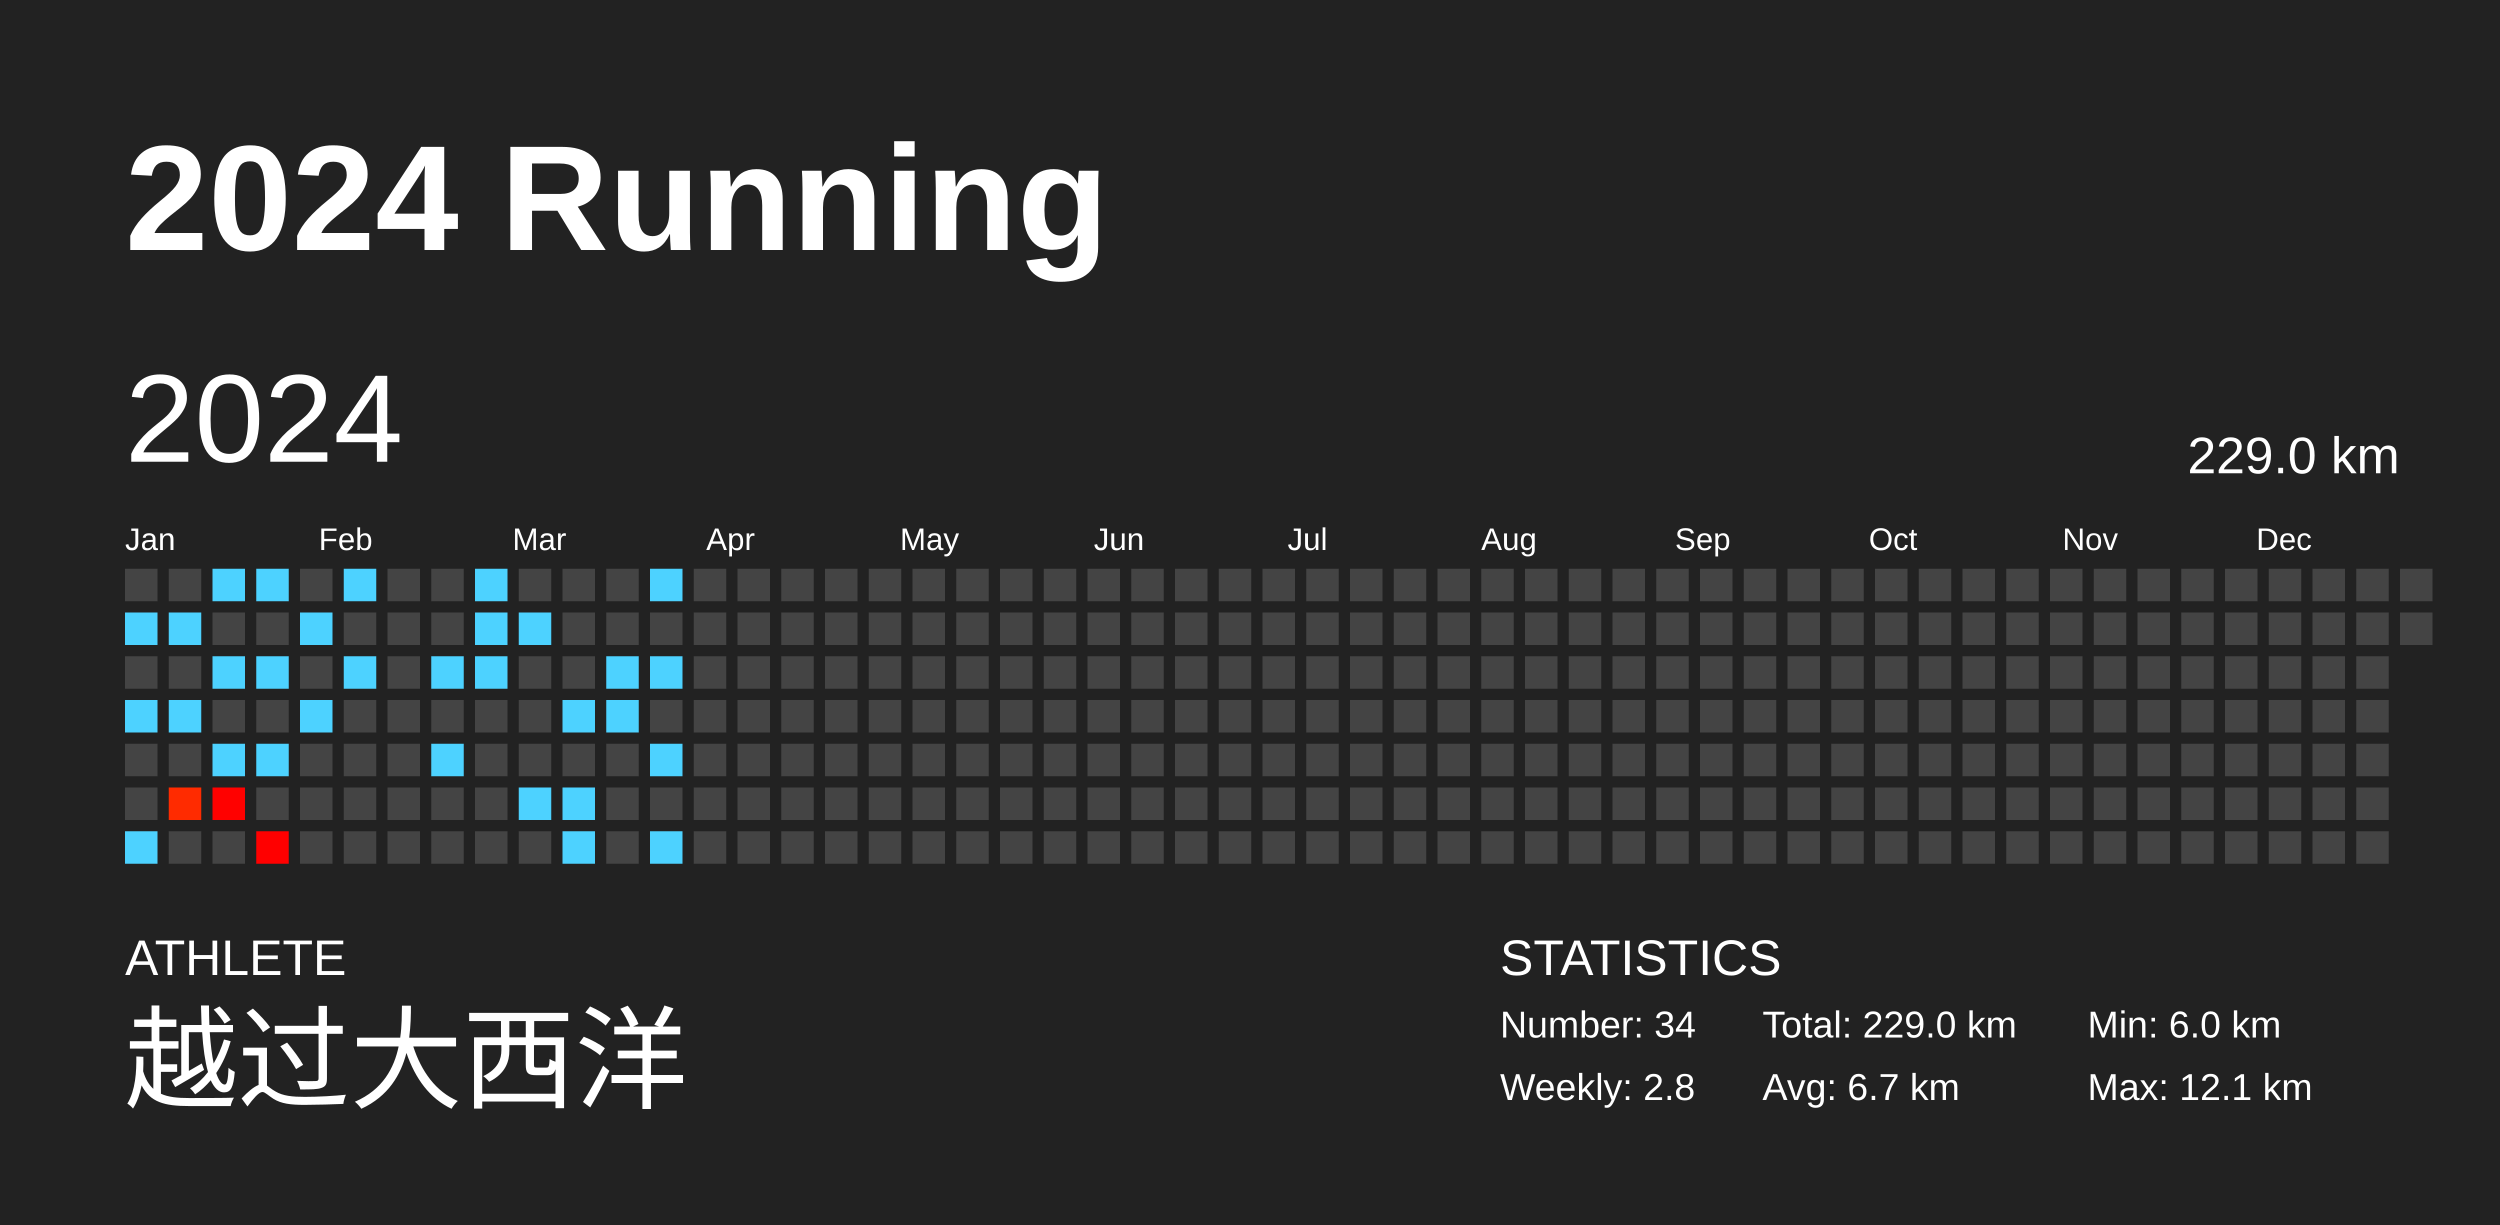
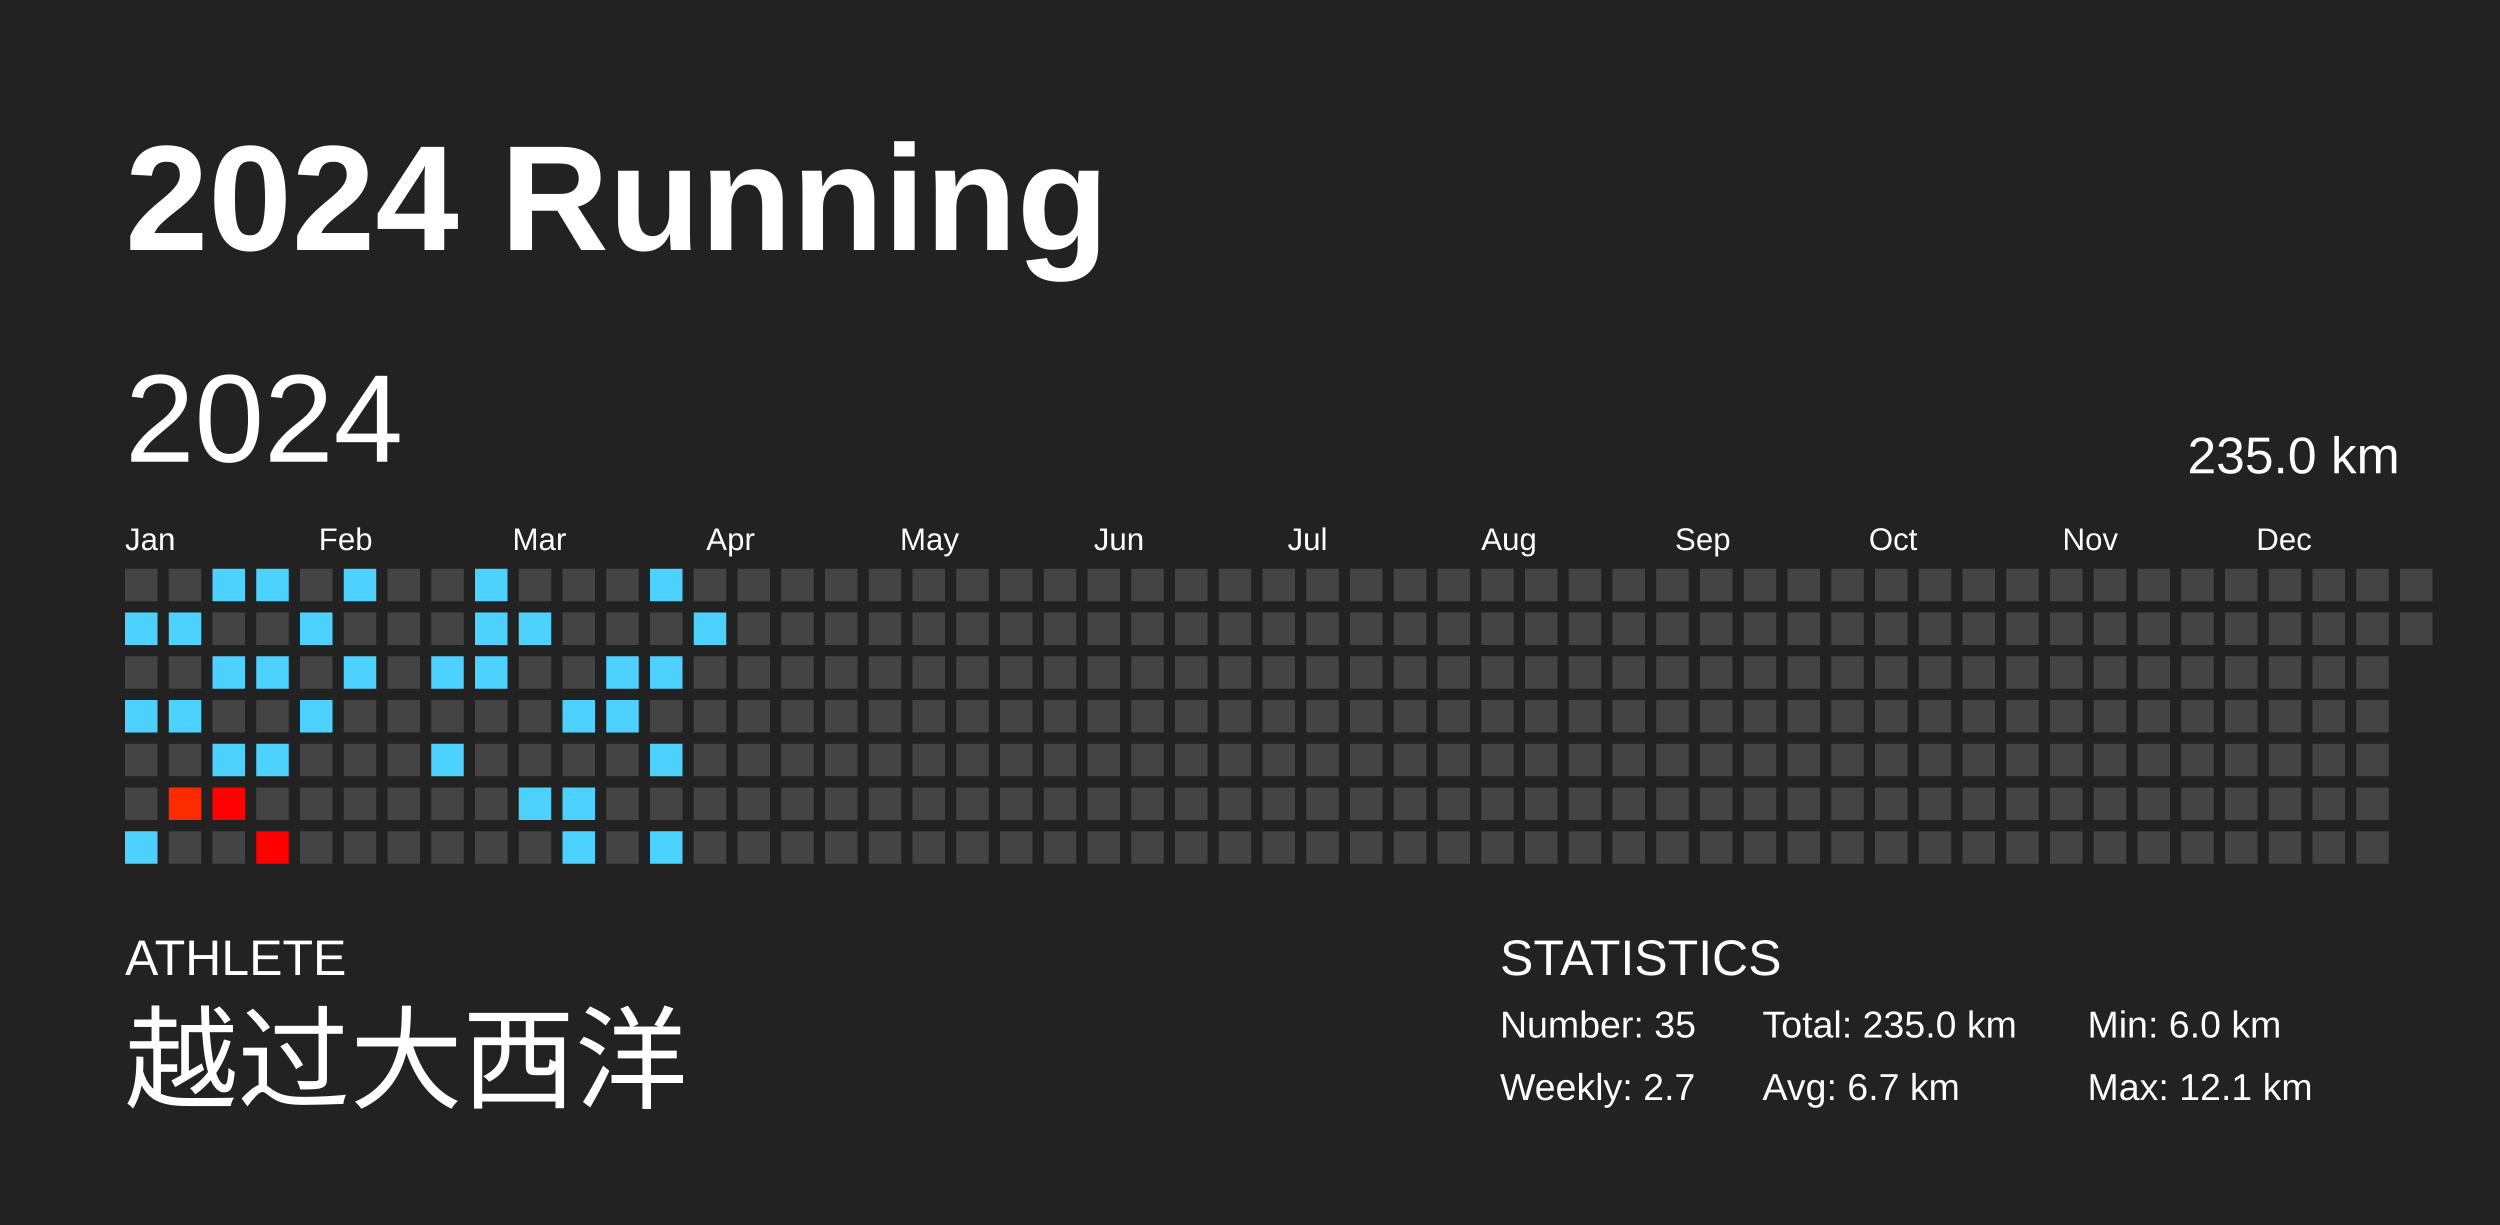
<svg xmlns="http://www.w3.org/2000/svg" baseProfile="full" height="98mm" version="1.1" viewBox="0,0,200,98" width="200mm">
  <defs />
  <rect fill="#222222" height="98" width="200" x="0" y="0" />
  <text fill="#FFFFFF" style="font-size:12px; font-family:Arial; font-weight:bold;" x="10" y="20">2024 Running</text>
  <text fill="#FFFFFF" style="font-size:4px; font-family:Arial" x="10" y="78">ATHLETE</text>
  <text fill="#FFFFFF" style="font-size:9px; font-family:Arial" x="10" y="88">越过大西洋</text>
  <text fill="#FFFFFF" style="font-size:4px; font-family:Arial" x="120" y="78">STATISTICS</text>
-   <text fill="#FFFFFF" style="font-size:3px; font-family:Arial" x="120" y="83">Number: 34</text>
-   <text fill="#FFFFFF" style="font-size:3px; font-family:Arial" x="120" y="88">Weekly: 2.8</text>
-   <text fill="#FFFFFF" style="font-size:3px; font-family:Arial" x="141" y="83">Total: 229.0 km</text>
+   <text fill="#FFFFFF" style="font-size:3px; font-family:Arial" x="120" y="83">Number: 35</text>
+   <text fill="#FFFFFF" style="font-size:3px; font-family:Arial" x="120" y="88">Weekly: 2.7</text>
+   <text fill="#FFFFFF" style="font-size:3px; font-family:Arial" x="141" y="83">Total: 235.0 km</text>
  <text fill="#FFFFFF" style="font-size:3px; font-family:Arial" x="141" y="88">Avg: 6.7 km</text>
  <text fill="#FFFFFF" style="font-size:3px; font-family:Arial" x="167" y="83">Min: 6.0 km</text>
  <text fill="#FFFFFF" style="font-size:3px; font-family:Arial" x="167" y="88">Max: 12.1 km</text>
  <text dominant-baseline="hanging" fill="#FFFFFF" style="font-size:10.0px; font-family:Arial;" x="10" y="30">2024</text>
-   <text dominant-baseline="hanging" fill="#FFFFFF" style="font-size:4.125px; font-family:Arial;" x="175" y="35">229.0 km</text>
+   <text dominant-baseline="hanging" fill="#FFFFFF" style="font-size:4.125px; font-family:Arial;" x="175" y="35">235.0 km</text>
  <text fill="#FFFFFF" style="font-size:2.5px; font-family:Arial" x="10.0" y="44">Jan</text>
  <text fill="#FFFFFF" style="font-size:2.5px; font-family:Arial" x="25.5" y="44">Feb</text>
  <text fill="#FFFFFF" style="font-size:2.5px; font-family:Arial" x="41.0" y="44">Mar</text>
  <text fill="#FFFFFF" style="font-size:2.5px; font-family:Arial" x="56.5" y="44">Apr</text>
  <text fill="#FFFFFF" style="font-size:2.5px; font-family:Arial" x="72.0" y="44">May</text>
  <text fill="#FFFFFF" style="font-size:2.5px; font-family:Arial" x="87.5" y="44">Jun</text>
  <text fill="#FFFFFF" style="font-size:2.5px; font-family:Arial" x="103.0" y="44">Jul</text>
  <text fill="#FFFFFF" style="font-size:2.5px; font-family:Arial" x="118.5" y="44">Aug</text>
  <text fill="#FFFFFF" style="font-size:2.5px; font-family:Arial" x="134.0" y="44">Sep</text>
  <text fill="#FFFFFF" style="font-size:2.5px; font-family:Arial" x="149.5" y="44">Oct</text>
  <text fill="#FFFFFF" style="font-size:2.5px; font-family:Arial" x="165.0" y="44">Nov</text>
  <text fill="#FFFFFF" style="font-size:2.5px; font-family:Arial" x="180.5" y="44">Dec</text>
  <rect fill="#444444" height="2.6" width="2.6" x="10.0" y="45.5" />
  <rect fill="#4dd2ff" height="2.6" width="2.6" x="10.0" y="49.0" />
  <rect fill="#444444" height="2.6" width="2.6" x="10.0" y="52.5" />
  <rect fill="#4dd2ff" height="2.6" width="2.6" x="10.0" y="56.0" />
  <rect fill="#444444" height="2.6" width="2.6" x="10.0" y="59.5" />
  <rect fill="#444444" height="2.6" width="2.6" x="10.0" y="63.0" />
  <rect fill="#4dd2ff" height="2.6" width="2.6" x="10.0" y="66.5" />
  <rect fill="#444444" height="2.6" width="2.6" x="13.5" y="45.5" />
  <rect fill="#4dd2ff" height="2.6" width="2.6" x="13.5" y="49.0" />
  <rect fill="#444444" height="2.6" width="2.6" x="13.5" y="52.5" />
  <rect fill="#4dd2ff" height="2.6" width="2.6" x="13.5" y="56.0" />
  <rect fill="#444444" height="2.6" width="2.6" x="13.5" y="59.5" />
  <rect fill="#ff2b00" height="2.6" width="2.6" x="13.5" y="63.0" />
  <rect fill="#444444" height="2.6" width="2.6" x="13.5" y="66.5" />
  <rect fill="#4dd2ff" height="2.6" width="2.6" x="17.0" y="45.5" />
  <rect fill="#444444" height="2.6" width="2.6" x="17.0" y="49.0" />
  <rect fill="#4dd2ff" height="2.6" width="2.6" x="17.0" y="52.5" />
  <rect fill="#444444" height="2.6" width="2.6" x="17.0" y="56.0" />
  <rect fill="#4dd2ff" height="2.6" width="2.6" x="17.0" y="59.5" />
  <rect fill="#ff0100" height="2.6" width="2.6" x="17.0" y="63.0" />
  <rect fill="#444444" height="2.6" width="2.6" x="17.0" y="66.5" />
  <rect fill="#4dd2ff" height="2.6" width="2.6" x="20.5" y="45.5" />
  <rect fill="#444444" height="2.6" width="2.6" x="20.5" y="49.0" />
  <rect fill="#4dd2ff" height="2.6" width="2.6" x="20.5" y="52.5" />
  <rect fill="#444444" height="2.6" width="2.6" x="20.5" y="56.0" />
  <rect fill="#4dd2ff" height="2.6" width="2.6" x="20.5" y="59.5" />
  <rect fill="#444444" height="2.6" width="2.6" x="20.5" y="63.0" />
  <rect fill="#ff0000" height="2.6" width="2.6" x="20.5" y="66.5" />
  <rect fill="#444444" height="2.6" width="2.6" x="24.0" y="45.5" />
  <rect fill="#4dd2ff" height="2.6" width="2.6" x="24.0" y="49.0" />
  <rect fill="#444444" height="2.6" width="2.6" x="24.0" y="52.5" />
  <rect fill="#4dd2ff" height="2.6" width="2.6" x="24.0" y="56.0" />
  <rect fill="#444444" height="2.6" width="2.6" x="24.0" y="59.5" />
  <rect fill="#444444" height="2.6" width="2.6" x="24.0" y="63.0" />
  <rect fill="#444444" height="2.6" width="2.6" x="24.0" y="66.5" />
  <rect fill="#4dd2ff" height="2.6" width="2.6" x="27.5" y="45.5" />
  <rect fill="#444444" height="2.6" width="2.6" x="27.5" y="49.0" />
  <rect fill="#4dd2ff" height="2.6" width="2.6" x="27.5" y="52.5" />
  <rect fill="#444444" height="2.6" width="2.6" x="27.5" y="56.0" />
  <rect fill="#444444" height="2.6" width="2.6" x="27.5" y="59.5" />
  <rect fill="#444444" height="2.6" width="2.6" x="27.5" y="63.0" />
  <rect fill="#444444" height="2.6" width="2.6" x="27.5" y="66.5" />
  <rect fill="#444444" height="2.6" width="2.6" x="31.0" y="45.5" />
  <rect fill="#444444" height="2.6" width="2.6" x="31.0" y="49.0" />
  <rect fill="#444444" height="2.6" width="2.6" x="31.0" y="52.5" />
  <rect fill="#444444" height="2.6" width="2.6" x="31.0" y="56.0" />
  <rect fill="#444444" height="2.6" width="2.6" x="31.0" y="59.5" />
  <rect fill="#444444" height="2.6" width="2.6" x="31.0" y="63.0" />
  <rect fill="#444444" height="2.6" width="2.6" x="31.0" y="66.5" />
  <rect fill="#444444" height="2.6" width="2.6" x="34.5" y="45.5" />
  <rect fill="#444444" height="2.6" width="2.6" x="34.5" y="49.0" />
  <rect fill="#4dd2ff" height="2.6" width="2.6" x="34.5" y="52.5" />
  <rect fill="#444444" height="2.6" width="2.6" x="34.5" y="56.0" />
  <rect fill="#4dd2ff" height="2.6" width="2.6" x="34.5" y="59.5" />
  <rect fill="#444444" height="2.6" width="2.6" x="34.5" y="63.0" />
  <rect fill="#444444" height="2.6" width="2.6" x="34.5" y="66.5" />
  <rect fill="#4dd2ff" height="2.6" width="2.6" x="38.0" y="45.5" />
  <rect fill="#4dd2ff" height="2.6" width="2.6" x="38.0" y="49.0" />
  <rect fill="#4dd2ff" height="2.6" width="2.6" x="38.0" y="52.5" />
  <rect fill="#444444" height="2.6" width="2.6" x="38.0" y="56.0" />
  <rect fill="#444444" height="2.6" width="2.6" x="38.0" y="59.5" />
  <rect fill="#444444" height="2.6" width="2.6" x="38.0" y="63.0" />
  <rect fill="#444444" height="2.6" width="2.6" x="38.0" y="66.5" />
  <rect fill="#444444" height="2.6" width="2.6" x="41.5" y="45.5" />
  <rect fill="#4dd2ff" height="2.6" width="2.6" x="41.5" y="49.0" />
  <rect fill="#444444" height="2.6" width="2.6" x="41.5" y="52.5" />
  <rect fill="#444444" height="2.6" width="2.6" x="41.5" y="56.0" />
  <rect fill="#444444" height="2.6" width="2.6" x="41.5" y="59.5" />
  <rect fill="#4dd2ff" height="2.6" width="2.6" x="41.5" y="63.0" />
  <rect fill="#444444" height="2.6" width="2.6" x="41.5" y="66.5" />
  <rect fill="#444444" height="2.6" width="2.6" x="45.0" y="45.5" />
  <rect fill="#444444" height="2.6" width="2.6" x="45.0" y="49.0" />
  <rect fill="#444444" height="2.6" width="2.6" x="45.0" y="52.5" />
  <rect fill="#4dd2ff" height="2.6" width="2.6" x="45.0" y="56.0" />
  <rect fill="#444444" height="2.6" width="2.6" x="45.0" y="59.5" />
  <rect fill="#4dd2ff" height="2.6" width="2.6" x="45.0" y="63.0" />
  <rect fill="#4dd2ff" height="2.6" width="2.6" x="45.0" y="66.5" />
  <rect fill="#444444" height="2.6" width="2.6" x="48.5" y="45.5" />
  <rect fill="#444444" height="2.6" width="2.6" x="48.5" y="49.0" />
  <rect fill="#4dd2ff" height="2.6" width="2.6" x="48.5" y="52.5" />
  <rect fill="#4dd2ff" height="2.6" width="2.6" x="48.5" y="56.0" />
  <rect fill="#444444" height="2.6" width="2.6" x="48.5" y="59.5" />
  <rect fill="#444444" height="2.6" width="2.6" x="48.5" y="63.0" />
  <rect fill="#444444" height="2.6" width="2.6" x="48.5" y="66.5" />
  <rect fill="#4dd2ff" height="2.6" width="2.6" x="52.0" y="45.5" />
  <rect fill="#444444" height="2.6" width="2.6" x="52.0" y="49.0" />
  <rect fill="#4dd2ff" height="2.6" width="2.6" x="52.0" y="52.5" />
  <rect fill="#444444" height="2.6" width="2.6" x="52.0" y="56.0" />
  <rect fill="#4dd2ff" height="2.6" width="2.6" x="52.0" y="59.5" />
  <rect fill="#444444" height="2.6" width="2.6" x="52.0" y="63.0" />
  <rect fill="#4dd2ff" height="2.6" width="2.6" x="52.0" y="66.5" />
  <rect fill="#444444" height="2.6" width="2.6" x="55.5" y="45.5" />
-   <rect fill="#444444" height="2.6" width="2.6" x="55.5" y="49.0" />
+   <rect fill="#4dd2ff" height="2.6" width="2.6" x="55.5" y="49.0" />
  <rect fill="#444444" height="2.6" width="2.6" x="55.5" y="52.5" />
  <rect fill="#444444" height="2.6" width="2.6" x="55.5" y="56.0" />
  <rect fill="#444444" height="2.6" width="2.6" x="55.5" y="59.5" />
  <rect fill="#444444" height="2.6" width="2.6" x="55.5" y="63.0" />
  <rect fill="#444444" height="2.6" width="2.6" x="55.5" y="66.5" />
  <rect fill="#444444" height="2.6" width="2.6" x="59.0" y="45.5" />
  <rect fill="#444444" height="2.6" width="2.6" x="59.0" y="49.0" />
  <rect fill="#444444" height="2.6" width="2.6" x="59.0" y="52.5" />
  <rect fill="#444444" height="2.6" width="2.6" x="59.0" y="56.0" />
  <rect fill="#444444" height="2.6" width="2.6" x="59.0" y="59.5" />
  <rect fill="#444444" height="2.6" width="2.6" x="59.0" y="63.0" />
  <rect fill="#444444" height="2.6" width="2.6" x="59.0" y="66.5" />
  <rect fill="#444444" height="2.6" width="2.6" x="62.5" y="45.5" />
  <rect fill="#444444" height="2.6" width="2.6" x="62.5" y="49.0" />
  <rect fill="#444444" height="2.6" width="2.6" x="62.5" y="52.5" />
  <rect fill="#444444" height="2.6" width="2.6" x="62.5" y="56.0" />
  <rect fill="#444444" height="2.6" width="2.6" x="62.5" y="59.5" />
  <rect fill="#444444" height="2.6" width="2.6" x="62.5" y="63.0" />
  <rect fill="#444444" height="2.6" width="2.6" x="62.5" y="66.5" />
  <rect fill="#444444" height="2.6" width="2.6" x="66.0" y="45.5" />
  <rect fill="#444444" height="2.6" width="2.6" x="66.0" y="49.0" />
  <rect fill="#444444" height="2.6" width="2.6" x="66.0" y="52.5" />
  <rect fill="#444444" height="2.6" width="2.6" x="66.0" y="56.0" />
  <rect fill="#444444" height="2.6" width="2.6" x="66.0" y="59.5" />
  <rect fill="#444444" height="2.6" width="2.6" x="66.0" y="63.0" />
  <rect fill="#444444" height="2.6" width="2.6" x="66.0" y="66.5" />
  <rect fill="#444444" height="2.6" width="2.6" x="69.5" y="45.5" />
  <rect fill="#444444" height="2.6" width="2.6" x="69.5" y="49.0" />
  <rect fill="#444444" height="2.6" width="2.6" x="69.5" y="52.5" />
  <rect fill="#444444" height="2.6" width="2.6" x="69.5" y="56.0" />
  <rect fill="#444444" height="2.6" width="2.6" x="69.5" y="59.5" />
  <rect fill="#444444" height="2.6" width="2.6" x="69.5" y="63.0" />
  <rect fill="#444444" height="2.6" width="2.6" x="69.5" y="66.5" />
  <rect fill="#444444" height="2.6" width="2.6" x="73.0" y="45.5" />
  <rect fill="#444444" height="2.6" width="2.6" x="73.0" y="49.0" />
  <rect fill="#444444" height="2.6" width="2.6" x="73.0" y="52.5" />
  <rect fill="#444444" height="2.6" width="2.6" x="73.0" y="56.0" />
  <rect fill="#444444" height="2.6" width="2.6" x="73.0" y="59.5" />
  <rect fill="#444444" height="2.6" width="2.6" x="73.0" y="63.0" />
  <rect fill="#444444" height="2.6" width="2.6" x="73.0" y="66.5" />
  <rect fill="#444444" height="2.6" width="2.6" x="76.5" y="45.5" />
  <rect fill="#444444" height="2.6" width="2.6" x="76.5" y="49.0" />
  <rect fill="#444444" height="2.6" width="2.6" x="76.5" y="52.5" />
  <rect fill="#444444" height="2.6" width="2.6" x="76.5" y="56.0" />
  <rect fill="#444444" height="2.6" width="2.6" x="76.5" y="59.5" />
  <rect fill="#444444" height="2.6" width="2.6" x="76.5" y="63.0" />
  <rect fill="#444444" height="2.6" width="2.6" x="76.5" y="66.5" />
  <rect fill="#444444" height="2.6" width="2.6" x="80.0" y="45.5" />
  <rect fill="#444444" height="2.6" width="2.6" x="80.0" y="49.0" />
  <rect fill="#444444" height="2.6" width="2.6" x="80.0" y="52.5" />
  <rect fill="#444444" height="2.6" width="2.6" x="80.0" y="56.0" />
  <rect fill="#444444" height="2.6" width="2.6" x="80.0" y="59.5" />
  <rect fill="#444444" height="2.6" width="2.6" x="80.0" y="63.0" />
  <rect fill="#444444" height="2.6" width="2.6" x="80.0" y="66.5" />
  <rect fill="#444444" height="2.6" width="2.6" x="83.5" y="45.5" />
  <rect fill="#444444" height="2.6" width="2.6" x="83.5" y="49.0" />
  <rect fill="#444444" height="2.6" width="2.6" x="83.5" y="52.5" />
  <rect fill="#444444" height="2.6" width="2.6" x="83.5" y="56.0" />
  <rect fill="#444444" height="2.6" width="2.6" x="83.5" y="59.5" />
  <rect fill="#444444" height="2.6" width="2.6" x="83.5" y="63.0" />
  <rect fill="#444444" height="2.6" width="2.6" x="83.5" y="66.5" />
  <rect fill="#444444" height="2.6" width="2.6" x="87.0" y="45.5" />
  <rect fill="#444444" height="2.6" width="2.6" x="87.0" y="49.0" />
  <rect fill="#444444" height="2.6" width="2.6" x="87.0" y="52.5" />
  <rect fill="#444444" height="2.6" width="2.6" x="87.0" y="56.0" />
  <rect fill="#444444" height="2.6" width="2.6" x="87.0" y="59.5" />
  <rect fill="#444444" height="2.6" width="2.6" x="87.0" y="63.0" />
  <rect fill="#444444" height="2.6" width="2.6" x="87.0" y="66.5" />
  <rect fill="#444444" height="2.6" width="2.6" x="90.5" y="45.5" />
  <rect fill="#444444" height="2.6" width="2.6" x="90.5" y="49.0" />
  <rect fill="#444444" height="2.6" width="2.6" x="90.5" y="52.5" />
  <rect fill="#444444" height="2.6" width="2.6" x="90.5" y="56.0" />
  <rect fill="#444444" height="2.6" width="2.6" x="90.5" y="59.5" />
  <rect fill="#444444" height="2.6" width="2.6" x="90.5" y="63.0" />
  <rect fill="#444444" height="2.6" width="2.6" x="90.5" y="66.5" />
  <rect fill="#444444" height="2.6" width="2.6" x="94.0" y="45.5" />
  <rect fill="#444444" height="2.6" width="2.6" x="94.0" y="49.0" />
  <rect fill="#444444" height="2.6" width="2.6" x="94.0" y="52.5" />
  <rect fill="#444444" height="2.6" width="2.6" x="94.0" y="56.0" />
  <rect fill="#444444" height="2.6" width="2.6" x="94.0" y="59.5" />
  <rect fill="#444444" height="2.6" width="2.6" x="94.0" y="63.0" />
  <rect fill="#444444" height="2.6" width="2.6" x="94.0" y="66.5" />
  <rect fill="#444444" height="2.6" width="2.6" x="97.5" y="45.5" />
  <rect fill="#444444" height="2.6" width="2.6" x="97.5" y="49.0" />
  <rect fill="#444444" height="2.6" width="2.6" x="97.5" y="52.5" />
  <rect fill="#444444" height="2.6" width="2.6" x="97.5" y="56.0" />
  <rect fill="#444444" height="2.6" width="2.6" x="97.5" y="59.5" />
  <rect fill="#444444" height="2.6" width="2.6" x="97.5" y="63.0" />
  <rect fill="#444444" height="2.6" width="2.6" x="97.5" y="66.5" />
  <rect fill="#444444" height="2.6" width="2.6" x="101.0" y="45.5" />
  <rect fill="#444444" height="2.6" width="2.6" x="101.0" y="49.0" />
  <rect fill="#444444" height="2.6" width="2.6" x="101.0" y="52.5" />
  <rect fill="#444444" height="2.6" width="2.6" x="101.0" y="56.0" />
  <rect fill="#444444" height="2.6" width="2.6" x="101.0" y="59.5" />
  <rect fill="#444444" height="2.6" width="2.6" x="101.0" y="63.0" />
  <rect fill="#444444" height="2.6" width="2.6" x="101.0" y="66.5" />
  <rect fill="#444444" height="2.6" width="2.6" x="104.5" y="45.5" />
  <rect fill="#444444" height="2.6" width="2.6" x="104.5" y="49.0" />
  <rect fill="#444444" height="2.6" width="2.6" x="104.5" y="52.5" />
  <rect fill="#444444" height="2.6" width="2.6" x="104.5" y="56.0" />
  <rect fill="#444444" height="2.6" width="2.6" x="104.5" y="59.5" />
  <rect fill="#444444" height="2.6" width="2.6" x="104.5" y="63.0" />
  <rect fill="#444444" height="2.6" width="2.6" x="104.5" y="66.5" />
  <rect fill="#444444" height="2.6" width="2.6" x="108.0" y="45.5" />
  <rect fill="#444444" height="2.6" width="2.6" x="108.0" y="49.0" />
  <rect fill="#444444" height="2.6" width="2.6" x="108.0" y="52.5" />
  <rect fill="#444444" height="2.6" width="2.6" x="108.0" y="56.0" />
  <rect fill="#444444" height="2.6" width="2.6" x="108.0" y="59.5" />
  <rect fill="#444444" height="2.6" width="2.6" x="108.0" y="63.0" />
  <rect fill="#444444" height="2.6" width="2.6" x="108.0" y="66.5" />
  <rect fill="#444444" height="2.6" width="2.6" x="111.5" y="45.5" />
  <rect fill="#444444" height="2.6" width="2.6" x="111.5" y="49.0" />
  <rect fill="#444444" height="2.6" width="2.6" x="111.5" y="52.5" />
  <rect fill="#444444" height="2.6" width="2.6" x="111.5" y="56.0" />
  <rect fill="#444444" height="2.6" width="2.6" x="111.5" y="59.5" />
  <rect fill="#444444" height="2.6" width="2.6" x="111.5" y="63.0" />
  <rect fill="#444444" height="2.6" width="2.6" x="111.5" y="66.5" />
  <rect fill="#444444" height="2.6" width="2.6" x="115.0" y="45.5" />
  <rect fill="#444444" height="2.6" width="2.6" x="115.0" y="49.0" />
  <rect fill="#444444" height="2.6" width="2.6" x="115.0" y="52.5" />
  <rect fill="#444444" height="2.6" width="2.6" x="115.0" y="56.0" />
  <rect fill="#444444" height="2.6" width="2.6" x="115.0" y="59.5" />
  <rect fill="#444444" height="2.6" width="2.6" x="115.0" y="63.0" />
  <rect fill="#444444" height="2.6" width="2.6" x="115.0" y="66.5" />
  <rect fill="#444444" height="2.6" width="2.6" x="118.5" y="45.5" />
  <rect fill="#444444" height="2.6" width="2.6" x="118.5" y="49.0" />
  <rect fill="#444444" height="2.6" width="2.6" x="118.5" y="52.5" />
  <rect fill="#444444" height="2.6" width="2.6" x="118.5" y="56.0" />
  <rect fill="#444444" height="2.6" width="2.6" x="118.5" y="59.5" />
  <rect fill="#444444" height="2.6" width="2.6" x="118.5" y="63.0" />
  <rect fill="#444444" height="2.6" width="2.6" x="118.5" y="66.5" />
  <rect fill="#444444" height="2.6" width="2.6" x="122.0" y="45.5" />
  <rect fill="#444444" height="2.6" width="2.6" x="122.0" y="49.0" />
  <rect fill="#444444" height="2.6" width="2.6" x="122.0" y="52.5" />
  <rect fill="#444444" height="2.6" width="2.6" x="122.0" y="56.0" />
  <rect fill="#444444" height="2.6" width="2.6" x="122.0" y="59.5" />
  <rect fill="#444444" height="2.6" width="2.6" x="122.0" y="63.0" />
  <rect fill="#444444" height="2.6" width="2.6" x="122.0" y="66.5" />
  <rect fill="#444444" height="2.6" width="2.6" x="125.5" y="45.5" />
  <rect fill="#444444" height="2.6" width="2.6" x="125.5" y="49.0" />
  <rect fill="#444444" height="2.6" width="2.6" x="125.5" y="52.5" />
  <rect fill="#444444" height="2.6" width="2.6" x="125.5" y="56.0" />
  <rect fill="#444444" height="2.6" width="2.6" x="125.5" y="59.5" />
  <rect fill="#444444" height="2.6" width="2.6" x="125.5" y="63.0" />
  <rect fill="#444444" height="2.6" width="2.6" x="125.5" y="66.5" />
  <rect fill="#444444" height="2.6" width="2.6" x="129.0" y="45.5" />
  <rect fill="#444444" height="2.6" width="2.6" x="129.0" y="49.0" />
  <rect fill="#444444" height="2.6" width="2.6" x="129.0" y="52.5" />
  <rect fill="#444444" height="2.6" width="2.6" x="129.0" y="56.0" />
  <rect fill="#444444" height="2.6" width="2.6" x="129.0" y="59.5" />
  <rect fill="#444444" height="2.6" width="2.6" x="129.0" y="63.0" />
  <rect fill="#444444" height="2.6" width="2.6" x="129.0" y="66.5" />
  <rect fill="#444444" height="2.6" width="2.6" x="132.5" y="45.5" />
  <rect fill="#444444" height="2.6" width="2.6" x="132.5" y="49.0" />
  <rect fill="#444444" height="2.6" width="2.6" x="132.5" y="52.5" />
  <rect fill="#444444" height="2.6" width="2.6" x="132.5" y="56.0" />
  <rect fill="#444444" height="2.6" width="2.6" x="132.5" y="59.5" />
  <rect fill="#444444" height="2.6" width="2.6" x="132.5" y="63.0" />
  <rect fill="#444444" height="2.6" width="2.6" x="132.5" y="66.5" />
  <rect fill="#444444" height="2.6" width="2.6" x="136.0" y="45.5" />
  <rect fill="#444444" height="2.6" width="2.6" x="136.0" y="49.0" />
  <rect fill="#444444" height="2.6" width="2.6" x="136.0" y="52.5" />
  <rect fill="#444444" height="2.6" width="2.6" x="136.0" y="56.0" />
  <rect fill="#444444" height="2.6" width="2.6" x="136.0" y="59.5" />
  <rect fill="#444444" height="2.6" width="2.6" x="136.0" y="63.0" />
  <rect fill="#444444" height="2.6" width="2.6" x="136.0" y="66.5" />
  <rect fill="#444444" height="2.6" width="2.6" x="139.5" y="45.5" />
  <rect fill="#444444" height="2.6" width="2.6" x="139.5" y="49.0" />
  <rect fill="#444444" height="2.6" width="2.6" x="139.5" y="52.5" />
  <rect fill="#444444" height="2.6" width="2.6" x="139.5" y="56.0" />
  <rect fill="#444444" height="2.6" width="2.6" x="139.5" y="59.5" />
  <rect fill="#444444" height="2.6" width="2.6" x="139.5" y="63.0" />
  <rect fill="#444444" height="2.6" width="2.6" x="139.5" y="66.5" />
  <rect fill="#444444" height="2.6" width="2.6" x="143.0" y="45.5" />
  <rect fill="#444444" height="2.6" width="2.6" x="143.0" y="49.0" />
  <rect fill="#444444" height="2.6" width="2.6" x="143.0" y="52.5" />
  <rect fill="#444444" height="2.6" width="2.6" x="143.0" y="56.0" />
  <rect fill="#444444" height="2.6" width="2.6" x="143.0" y="59.5" />
  <rect fill="#444444" height="2.6" width="2.6" x="143.0" y="63.0" />
  <rect fill="#444444" height="2.6" width="2.6" x="143.0" y="66.5" />
  <rect fill="#444444" height="2.6" width="2.6" x="146.5" y="45.5" />
  <rect fill="#444444" height="2.6" width="2.6" x="146.5" y="49.0" />
  <rect fill="#444444" height="2.6" width="2.6" x="146.5" y="52.5" />
  <rect fill="#444444" height="2.6" width="2.6" x="146.5" y="56.0" />
  <rect fill="#444444" height="2.6" width="2.6" x="146.5" y="59.5" />
  <rect fill="#444444" height="2.6" width="2.6" x="146.5" y="63.0" />
  <rect fill="#444444" height="2.6" width="2.6" x="146.5" y="66.5" />
  <rect fill="#444444" height="2.6" width="2.6" x="150.0" y="45.5" />
  <rect fill="#444444" height="2.6" width="2.6" x="150.0" y="49.0" />
  <rect fill="#444444" height="2.6" width="2.6" x="150.0" y="52.5" />
  <rect fill="#444444" height="2.6" width="2.6" x="150.0" y="56.0" />
  <rect fill="#444444" height="2.6" width="2.6" x="150.0" y="59.5" />
  <rect fill="#444444" height="2.6" width="2.6" x="150.0" y="63.0" />
  <rect fill="#444444" height="2.6" width="2.6" x="150.0" y="66.5" />
  <rect fill="#444444" height="2.6" width="2.6" x="153.5" y="45.5" />
  <rect fill="#444444" height="2.6" width="2.6" x="153.5" y="49.0" />
  <rect fill="#444444" height="2.6" width="2.6" x="153.5" y="52.5" />
  <rect fill="#444444" height="2.6" width="2.6" x="153.5" y="56.0" />
  <rect fill="#444444" height="2.6" width="2.6" x="153.5" y="59.5" />
  <rect fill="#444444" height="2.6" width="2.6" x="153.5" y="63.0" />
  <rect fill="#444444" height="2.6" width="2.6" x="153.5" y="66.5" />
  <rect fill="#444444" height="2.6" width="2.6" x="157.0" y="45.5" />
  <rect fill="#444444" height="2.6" width="2.6" x="157.0" y="49.0" />
  <rect fill="#444444" height="2.6" width="2.6" x="157.0" y="52.5" />
  <rect fill="#444444" height="2.6" width="2.6" x="157.0" y="56.0" />
  <rect fill="#444444" height="2.6" width="2.6" x="157.0" y="59.5" />
  <rect fill="#444444" height="2.6" width="2.6" x="157.0" y="63.0" />
  <rect fill="#444444" height="2.6" width="2.6" x="157.0" y="66.5" />
  <rect fill="#444444" height="2.6" width="2.6" x="160.5" y="45.5" />
  <rect fill="#444444" height="2.6" width="2.6" x="160.5" y="49.0" />
  <rect fill="#444444" height="2.6" width="2.6" x="160.5" y="52.5" />
  <rect fill="#444444" height="2.6" width="2.6" x="160.5" y="56.0" />
  <rect fill="#444444" height="2.6" width="2.6" x="160.5" y="59.5" />
  <rect fill="#444444" height="2.6" width="2.6" x="160.5" y="63.0" />
  <rect fill="#444444" height="2.6" width="2.6" x="160.5" y="66.5" />
  <rect fill="#444444" height="2.6" width="2.6" x="164.0" y="45.5" />
  <rect fill="#444444" height="2.6" width="2.6" x="164.0" y="49.0" />
  <rect fill="#444444" height="2.6" width="2.6" x="164.0" y="52.5" />
  <rect fill="#444444" height="2.6" width="2.6" x="164.0" y="56.0" />
  <rect fill="#444444" height="2.6" width="2.6" x="164.0" y="59.5" />
  <rect fill="#444444" height="2.6" width="2.6" x="164.0" y="63.0" />
  <rect fill="#444444" height="2.6" width="2.6" x="164.0" y="66.5" />
  <rect fill="#444444" height="2.6" width="2.6" x="167.5" y="45.5" />
  <rect fill="#444444" height="2.6" width="2.6" x="167.5" y="49.0" />
  <rect fill="#444444" height="2.6" width="2.6" x="167.5" y="52.5" />
  <rect fill="#444444" height="2.6" width="2.6" x="167.5" y="56.0" />
  <rect fill="#444444" height="2.6" width="2.6" x="167.5" y="59.5" />
  <rect fill="#444444" height="2.6" width="2.6" x="167.5" y="63.0" />
  <rect fill="#444444" height="2.6" width="2.6" x="167.5" y="66.5" />
  <rect fill="#444444" height="2.6" width="2.6" x="171.0" y="45.5" />
  <rect fill="#444444" height="2.6" width="2.6" x="171.0" y="49.0" />
  <rect fill="#444444" height="2.6" width="2.6" x="171.0" y="52.5" />
  <rect fill="#444444" height="2.6" width="2.6" x="171.0" y="56.0" />
  <rect fill="#444444" height="2.6" width="2.6" x="171.0" y="59.5" />
  <rect fill="#444444" height="2.6" width="2.6" x="171.0" y="63.0" />
  <rect fill="#444444" height="2.6" width="2.6" x="171.0" y="66.5" />
  <rect fill="#444444" height="2.6" width="2.6" x="174.5" y="45.5" />
  <rect fill="#444444" height="2.6" width="2.6" x="174.5" y="49.0" />
  <rect fill="#444444" height="2.6" width="2.6" x="174.5" y="52.5" />
  <rect fill="#444444" height="2.6" width="2.6" x="174.5" y="56.0" />
  <rect fill="#444444" height="2.6" width="2.6" x="174.5" y="59.5" />
  <rect fill="#444444" height="2.6" width="2.6" x="174.5" y="63.0" />
  <rect fill="#444444" height="2.6" width="2.6" x="174.5" y="66.5" />
  <rect fill="#444444" height="2.6" width="2.6" x="178.0" y="45.5" />
  <rect fill="#444444" height="2.6" width="2.6" x="178.0" y="49.0" />
  <rect fill="#444444" height="2.6" width="2.6" x="178.0" y="52.5" />
  <rect fill="#444444" height="2.6" width="2.6" x="178.0" y="56.0" />
  <rect fill="#444444" height="2.6" width="2.6" x="178.0" y="59.5" />
  <rect fill="#444444" height="2.6" width="2.6" x="178.0" y="63.0" />
  <rect fill="#444444" height="2.6" width="2.6" x="178.0" y="66.5" />
  <rect fill="#444444" height="2.6" width="2.6" x="181.5" y="45.5" />
  <rect fill="#444444" height="2.6" width="2.6" x="181.5" y="49.0" />
  <rect fill="#444444" height="2.6" width="2.6" x="181.5" y="52.5" />
  <rect fill="#444444" height="2.6" width="2.6" x="181.5" y="56.0" />
  <rect fill="#444444" height="2.6" width="2.6" x="181.5" y="59.5" />
  <rect fill="#444444" height="2.6" width="2.6" x="181.5" y="63.0" />
  <rect fill="#444444" height="2.6" width="2.6" x="181.5" y="66.5" />
  <rect fill="#444444" height="2.6" width="2.6" x="185.0" y="45.5" />
  <rect fill="#444444" height="2.6" width="2.6" x="185.0" y="49.0" />
  <rect fill="#444444" height="2.6" width="2.6" x="185.0" y="52.5" />
  <rect fill="#444444" height="2.6" width="2.6" x="185.0" y="56.0" />
  <rect fill="#444444" height="2.6" width="2.6" x="185.0" y="59.5" />
  <rect fill="#444444" height="2.6" width="2.6" x="185.0" y="63.0" />
  <rect fill="#444444" height="2.6" width="2.6" x="185.0" y="66.5" />
  <rect fill="#444444" height="2.6" width="2.6" x="188.5" y="45.5" />
  <rect fill="#444444" height="2.6" width="2.6" x="188.5" y="49.0" />
  <rect fill="#444444" height="2.6" width="2.6" x="188.5" y="52.5" />
  <rect fill="#444444" height="2.6" width="2.6" x="188.5" y="56.0" />
  <rect fill="#444444" height="2.6" width="2.6" x="188.5" y="59.5" />
  <rect fill="#444444" height="2.6" width="2.6" x="188.5" y="63.0" />
  <rect fill="#444444" height="2.6" width="2.6" x="188.5" y="66.5" />
  <rect fill="#444444" height="2.6" width="2.6" x="192.0" y="45.5" />
  <rect fill="#444444" height="2.6" width="2.6" x="192.0" y="49.0" />
</svg>
